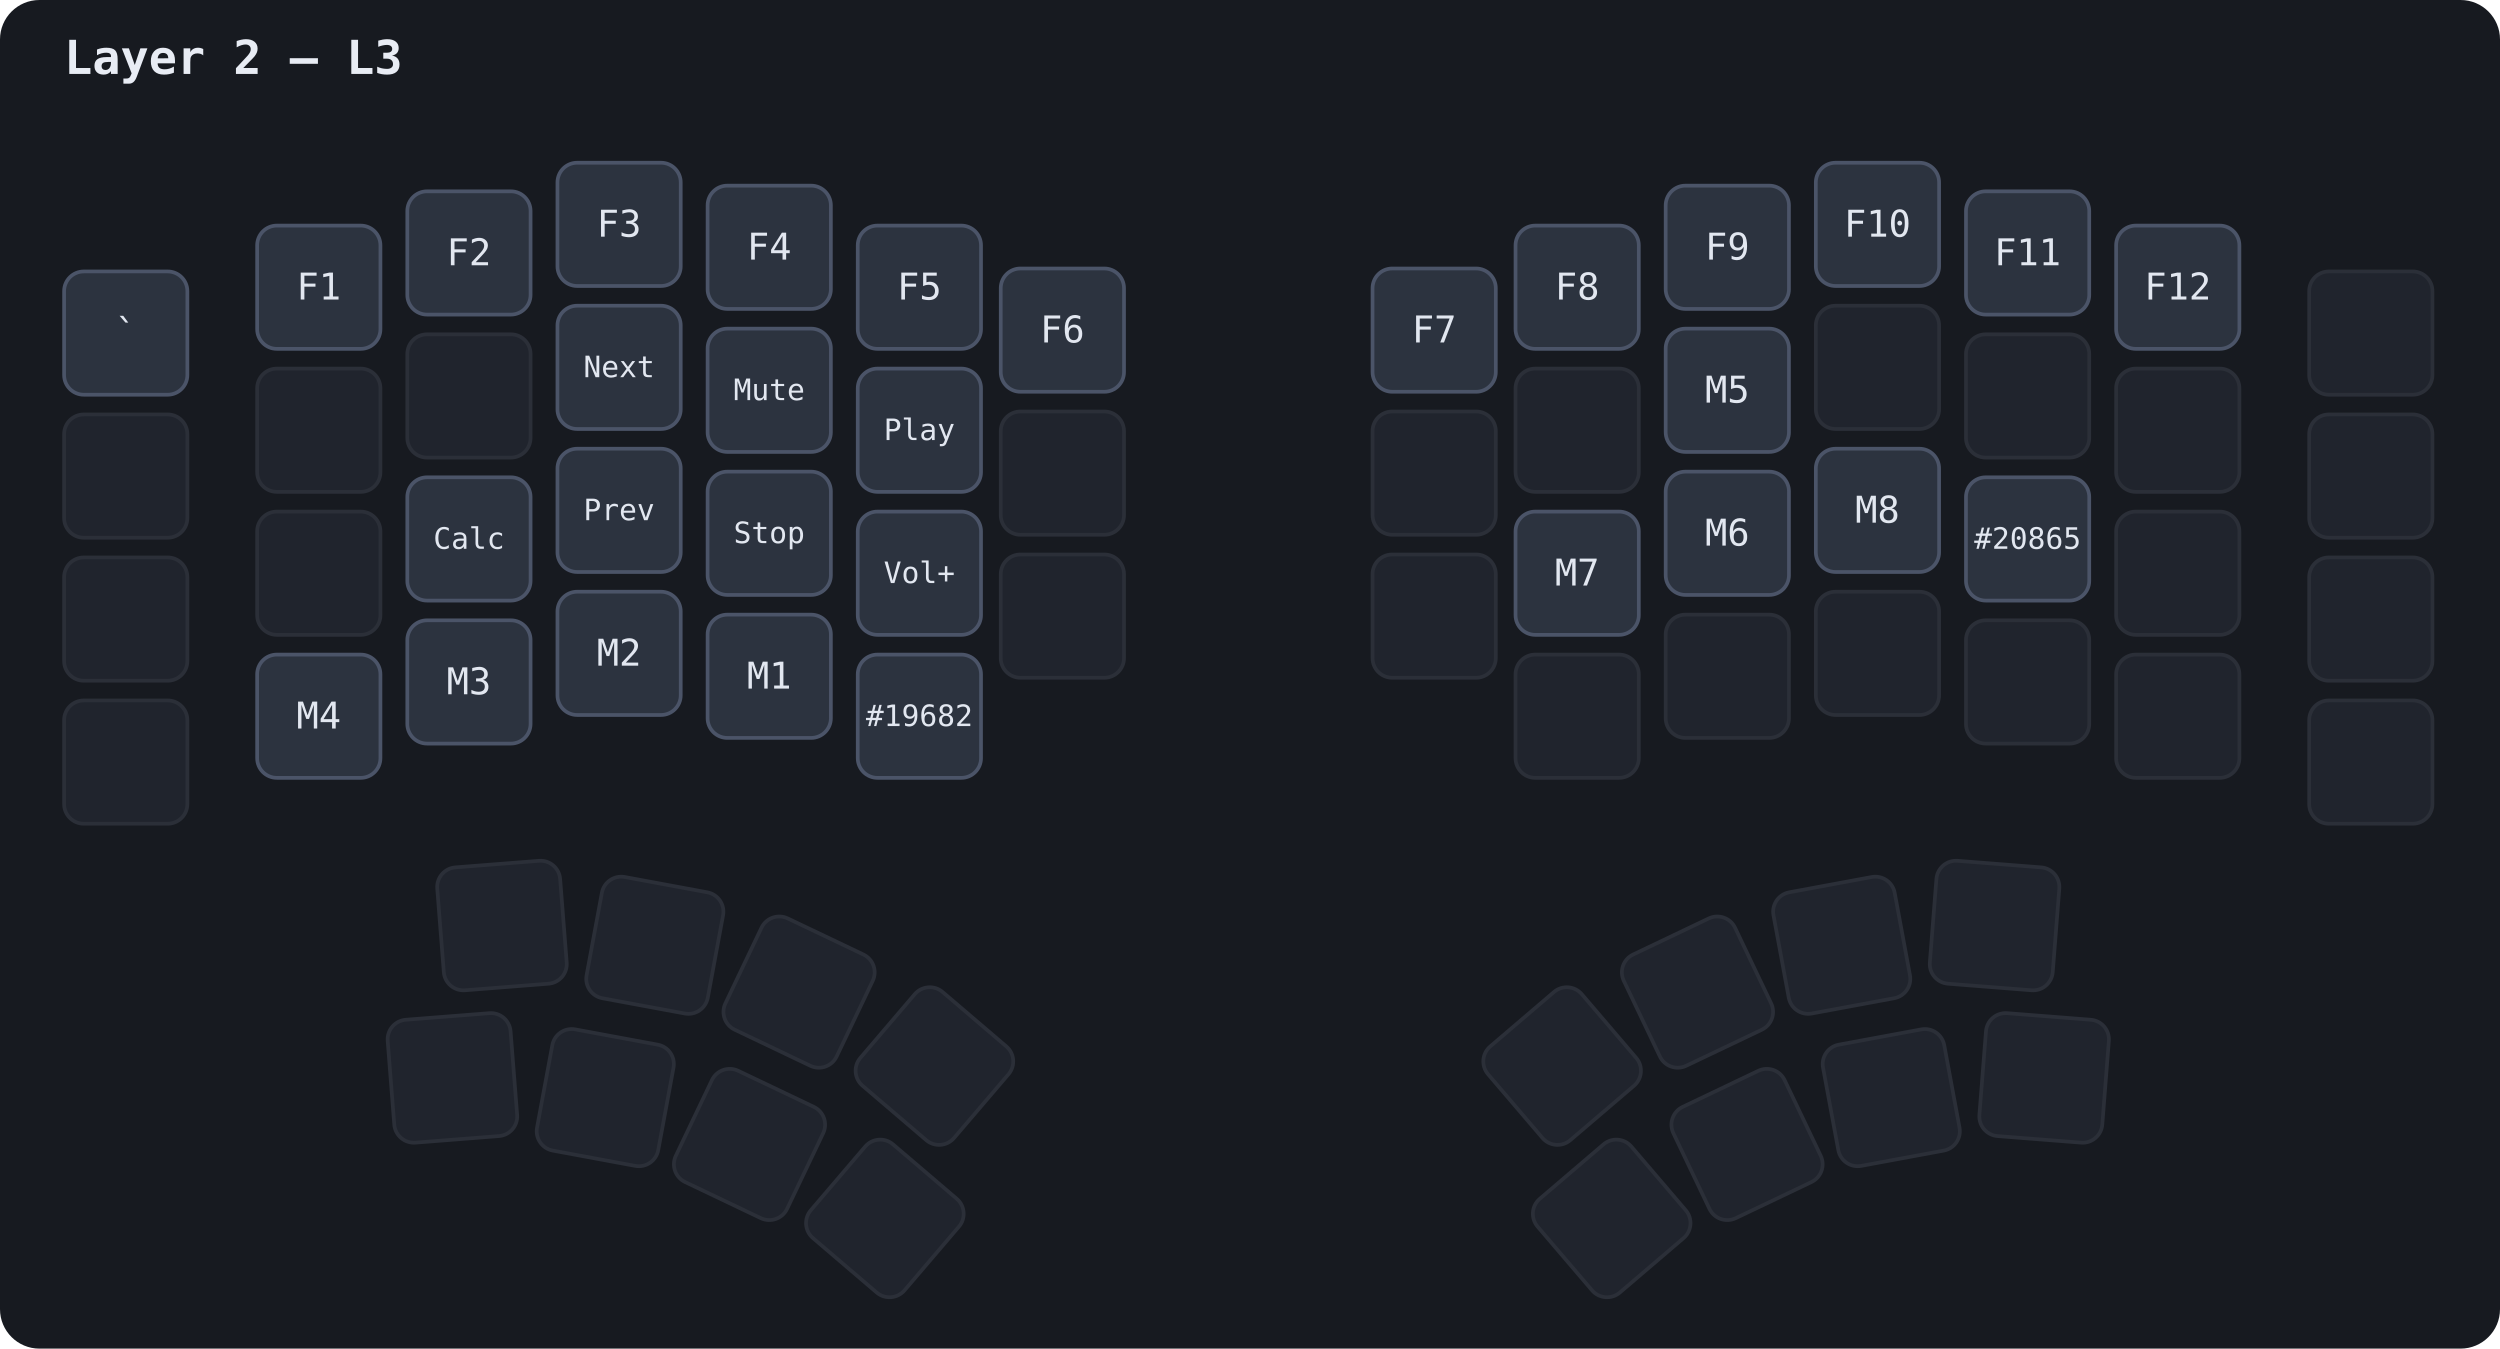
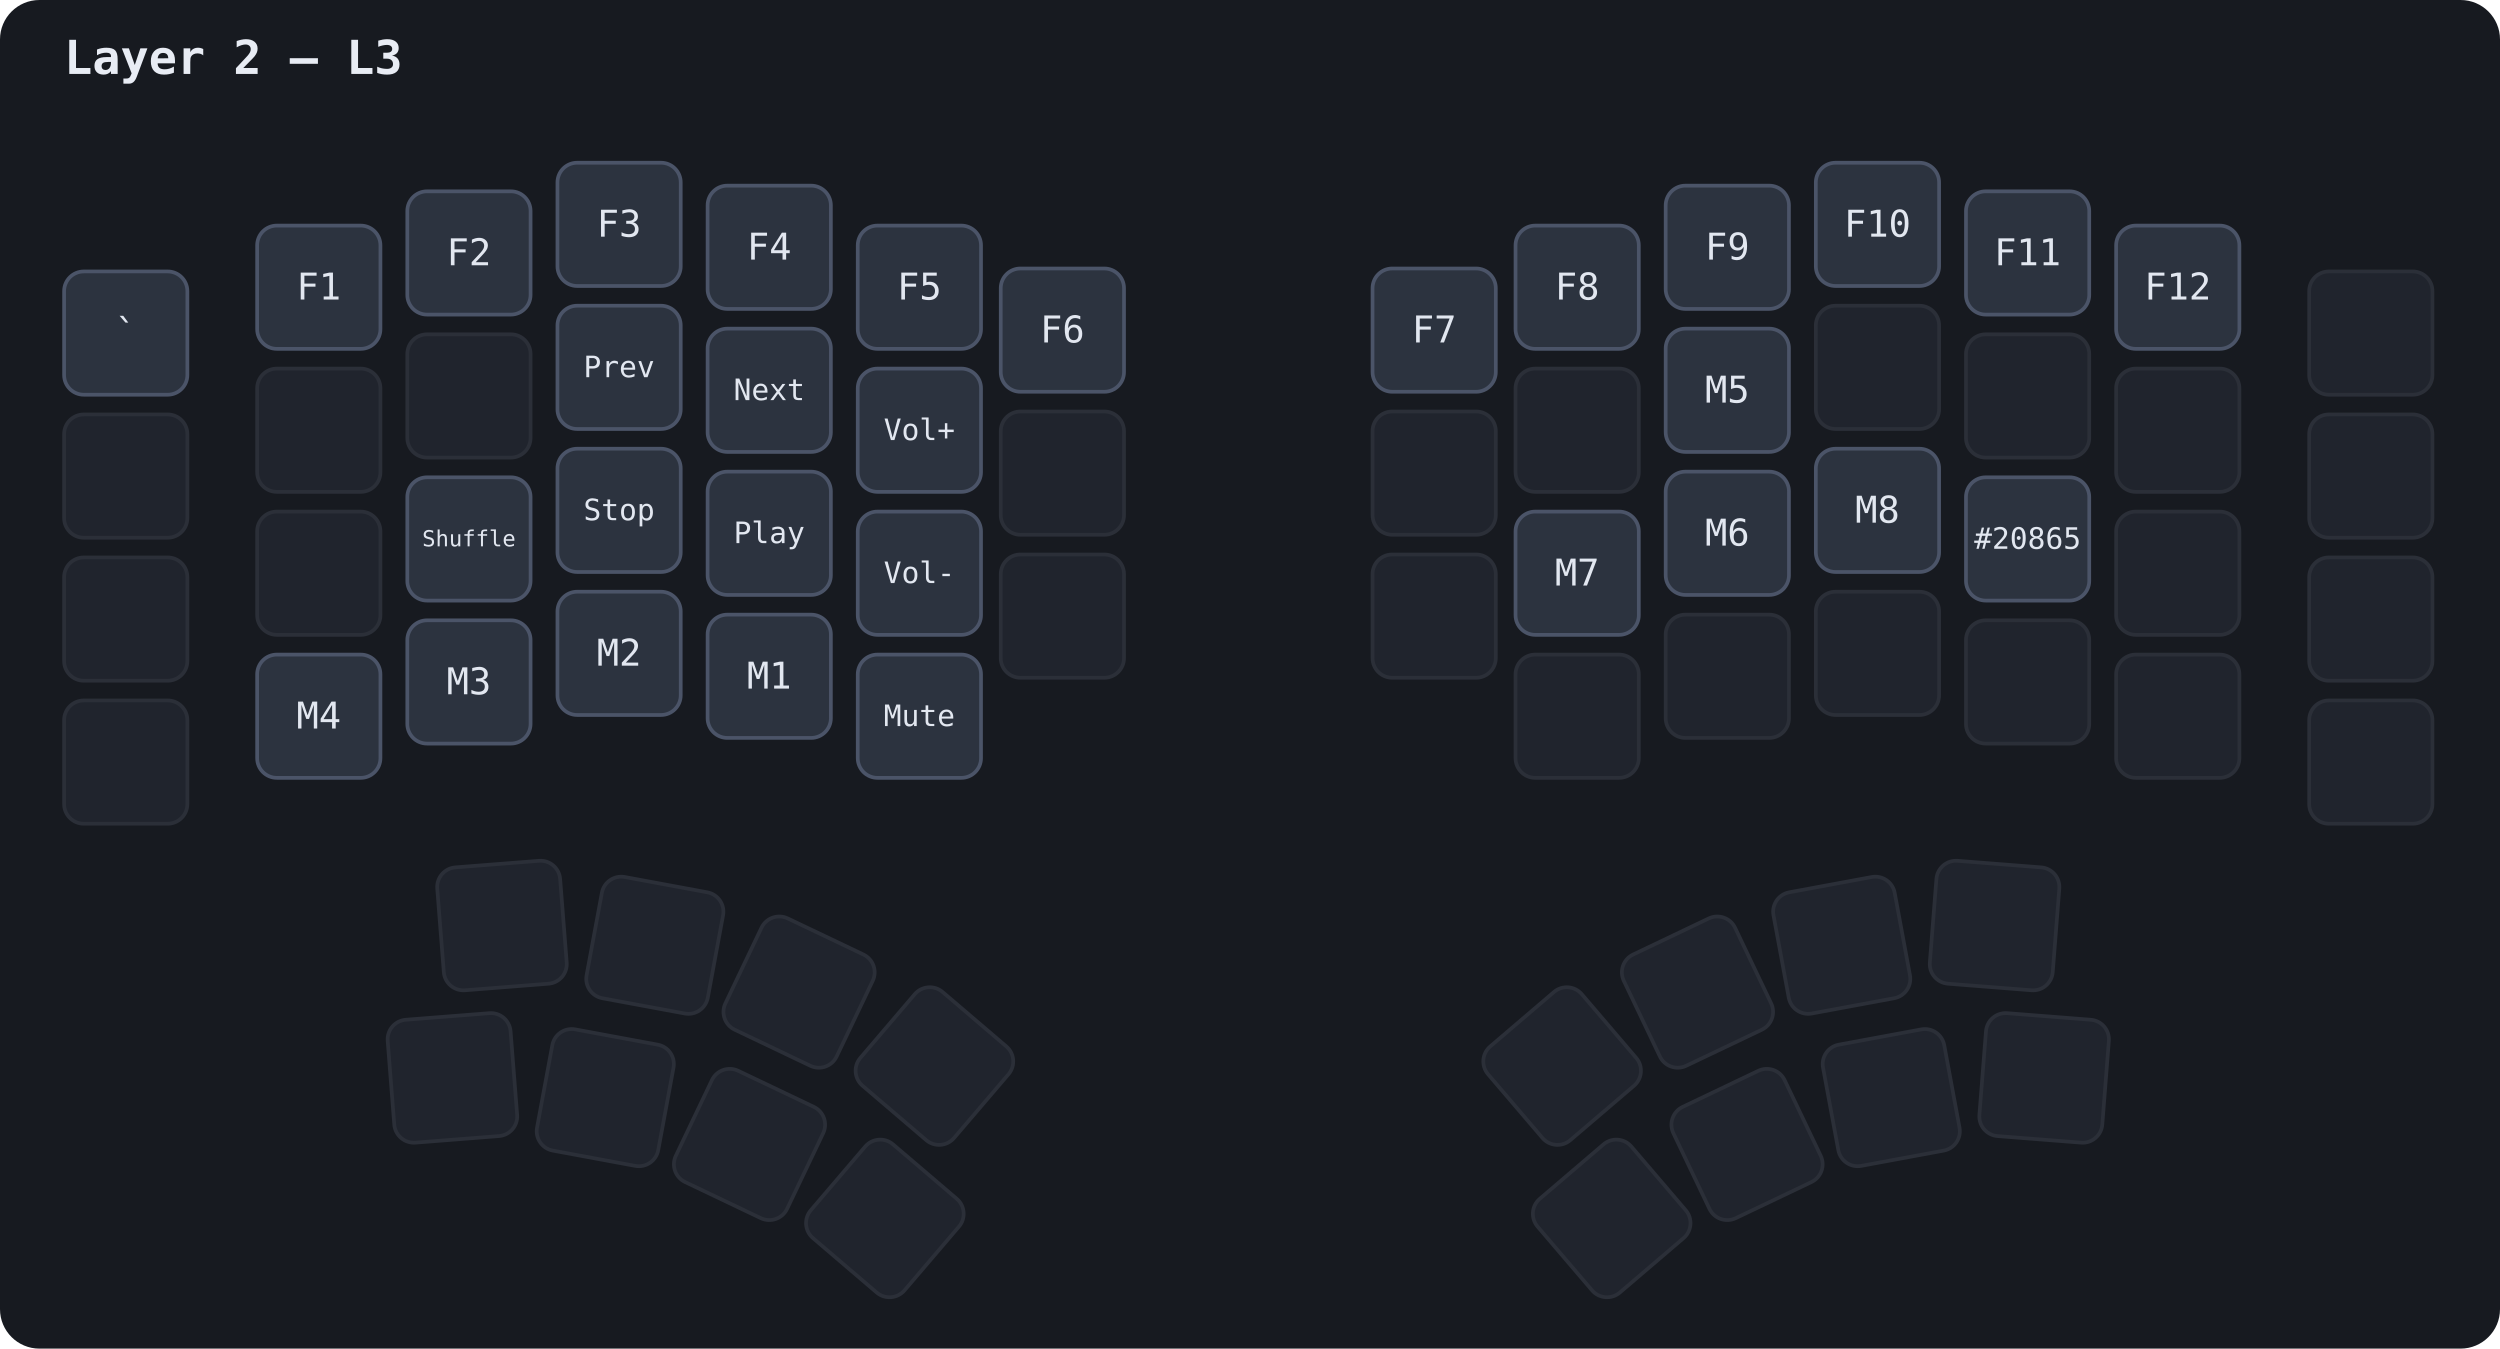
<svg xmlns="http://www.w3.org/2000/svg" width="1014" height="547" viewBox="0 0 1014 547" font-family="ui-monospace,Menlo,monospace">
  <rect width="1014" height="547" rx="16" fill="#171a20" />
  <text x="26" y="30" fill="#e8ecf4" font-size="19" font-weight="700">Layer 2 — L3</text>
  <rect x="26.0" y="110.1" width="50" height="50" rx="8" fill="#2c333f" stroke="#4b5468" stroke-width="1.5" />
  <text x="51.0" y="140.1" text-anchor="middle" fill="#e2e7f0" font-size="15">`</text>
  <rect x="104.3" y="91.5" width="50" height="50" rx="8" fill="#2c333f" stroke="#4b5468" stroke-width="1.5" />
  <text x="129.3" y="121.5" text-anchor="middle" fill="#e2e7f0" font-size="15">F1</text>
  <rect x="165.2" y="77.6" width="50" height="50" rx="8" fill="#2c333f" stroke="#4b5468" stroke-width="1.5" />
  <text x="190.2" y="107.6" text-anchor="middle" fill="#e2e7f0" font-size="15">F2</text>
  <rect x="226.1" y="66.0" width="50" height="50" rx="8" fill="#2c333f" stroke="#4b5468" stroke-width="1.5" />
  <text x="251.1" y="96.0" text-anchor="middle" fill="#e2e7f0" font-size="15">F3</text>
  <rect x="287.0" y="75.3" width="50" height="50" rx="8" fill="#2c333f" stroke="#4b5468" stroke-width="1.5" />
  <text x="312.0" y="105.3" text-anchor="middle" fill="#e2e7f0" font-size="15">F4</text>
  <rect x="347.9" y="91.5" width="50" height="50" rx="8" fill="#2c333f" stroke="#4b5468" stroke-width="1.5" />
  <text x="372.9" y="121.5" text-anchor="middle" fill="#e2e7f0" font-size="15">F5</text>
  <rect x="405.9" y="108.9" width="50" height="50" rx="8" fill="#2c333f" stroke="#4b5468" stroke-width="1.5" />
  <text x="430.9" y="138.9" text-anchor="middle" fill="#e2e7f0" font-size="15">F6</text>
  <rect x="556.7" y="108.9" width="50" height="50" rx="8" fill="#2c333f" stroke="#4b5468" stroke-width="1.5" />
  <text x="581.7" y="138.9" text-anchor="middle" fill="#e2e7f0" font-size="15">F7</text>
  <rect x="614.7" y="91.5" width="50" height="50" rx="8" fill="#2c333f" stroke="#4b5468" stroke-width="1.5" />
  <text x="639.7" y="121.5" text-anchor="middle" fill="#e2e7f0" font-size="15">F8</text>
  <rect x="675.6" y="75.3" width="50" height="50" rx="8" fill="#2c333f" stroke="#4b5468" stroke-width="1.5" />
  <text x="700.6" y="105.3" text-anchor="middle" fill="#e2e7f0" font-size="15">F9</text>
  <rect x="736.5" y="66.0" width="50" height="50" rx="8" fill="#2c333f" stroke="#4b5468" stroke-width="1.5" />
  <text x="761.5" y="96.0" text-anchor="middle" fill="#e2e7f0" font-size="15">F10</text>
  <rect x="797.4" y="77.6" width="50" height="50" rx="8" fill="#2c333f" stroke="#4b5468" stroke-width="1.5" />
  <text x="822.4" y="107.6" text-anchor="middle" fill="#e2e7f0" font-size="15">F11</text>
  <rect x="858.3" y="91.5" width="50" height="50" rx="8" fill="#2c333f" stroke="#4b5468" stroke-width="1.5" />
  <text x="883.3" y="121.5" text-anchor="middle" fill="#e2e7f0" font-size="15">F12</text>
  <rect x="936.6" y="110.1" width="50" height="50" rx="8" fill="#20242d" stroke="#2b2f38" stroke-width="1.5" />
  <rect x="26.0" y="168.1" width="50" height="50" rx="8" fill="#20242d" stroke="#2b2f38" stroke-width="1.5" />
  <rect x="104.3" y="149.5" width="50" height="50" rx="8" fill="#20242d" stroke="#2b2f38" stroke-width="1.5" />
  <rect x="165.2" y="135.6" width="50" height="50" rx="8" fill="#20242d" stroke="#2b2f38" stroke-width="1.5" />
  <rect x="226.1" y="124.0" width="50" height="50" rx="8" fill="#2c333f" stroke="#4b5468" stroke-width="1.5" />
-   <text x="251.1" y="153.0" text-anchor="middle" fill="#e2e7f0" font-size="12">Next</text>
+   <text x="251.1" y="153.0" text-anchor="middle" fill="#e2e7f0" font-size="12">Prev</text>
  <rect x="287.0" y="133.3" width="50" height="50" rx="8" fill="#2c333f" stroke="#4b5468" stroke-width="1.5" />
-   <text x="312.0" y="162.3" text-anchor="middle" fill="#e2e7f0" font-size="12">Mute</text>
+   <text x="312.0" y="162.3" text-anchor="middle" fill="#e2e7f0" font-size="12">Next</text>
  <rect x="347.9" y="149.5" width="50" height="50" rx="8" fill="#2c333f" stroke="#4b5468" stroke-width="1.5" />
-   <text x="372.9" y="178.5" text-anchor="middle" fill="#e2e7f0" font-size="12">Play</text>
+   <text x="372.9" y="178.5" text-anchor="middle" fill="#e2e7f0" font-size="12">Vol+</text>
  <rect x="405.9" y="166.9" width="50" height="50" rx="8" fill="#20242d" stroke="#2b2f38" stroke-width="1.5" />
  <rect x="556.7" y="166.9" width="50" height="50" rx="8" fill="#20242d" stroke="#2b2f38" stroke-width="1.5" />
  <rect x="614.7" y="149.5" width="50" height="50" rx="8" fill="#20242d" stroke="#2b2f38" stroke-width="1.5" />
  <rect x="675.6" y="133.3" width="50" height="50" rx="8" fill="#2c333f" stroke="#4b5468" stroke-width="1.5" />
  <text x="700.6" y="163.3" text-anchor="middle" fill="#e2e7f0" font-size="15">M5</text>
  <rect x="736.5" y="124.0" width="50" height="50" rx="8" fill="#20242d" stroke="#2b2f38" stroke-width="1.5" />
  <rect x="797.4" y="135.6" width="50" height="50" rx="8" fill="#20242d" stroke="#2b2f38" stroke-width="1.5" />
  <rect x="858.3" y="149.5" width="50" height="50" rx="8" fill="#20242d" stroke="#2b2f38" stroke-width="1.5" />
  <rect x="936.6" y="168.1" width="50" height="50" rx="8" fill="#20242d" stroke="#2b2f38" stroke-width="1.5" />
  <rect x="26.0" y="226.1" width="50" height="50" rx="8" fill="#20242d" stroke="#2b2f38" stroke-width="1.5" />
  <rect x="104.3" y="207.5" width="50" height="50" rx="8" fill="#20242d" stroke="#2b2f38" stroke-width="1.5" />
  <rect x="165.2" y="193.6" width="50" height="50" rx="8" fill="#2c333f" stroke="#4b5468" stroke-width="1.5" />
-   <text x="190.2" y="222.6" text-anchor="middle" fill="#e2e7f0" font-size="12">Calc</text>
+   <text x="190.2" y="221.6" text-anchor="middle" fill="#e2e7f0" font-size="9">Shuffle</text>
  <rect x="226.1" y="182.0" width="50" height="50" rx="8" fill="#2c333f" stroke="#4b5468" stroke-width="1.5" />
-   <text x="251.1" y="211.0" text-anchor="middle" fill="#e2e7f0" font-size="12">Prev</text>
+   <text x="251.1" y="211.0" text-anchor="middle" fill="#e2e7f0" font-size="12">Stop</text>
  <rect x="287.0" y="191.3" width="50" height="50" rx="8" fill="#2c333f" stroke="#4b5468" stroke-width="1.5" />
-   <text x="312.0" y="220.3" text-anchor="middle" fill="#e2e7f0" font-size="12">Stop</text>
+   <text x="312.0" y="220.3" text-anchor="middle" fill="#e2e7f0" font-size="12">Play</text>
  <rect x="347.9" y="207.5" width="50" height="50" rx="8" fill="#2c333f" stroke="#4b5468" stroke-width="1.5" />
-   <text x="372.9" y="236.5" text-anchor="middle" fill="#e2e7f0" font-size="12">Vol+</text>
+   <text x="372.9" y="236.5" text-anchor="middle" fill="#e2e7f0" font-size="12">Vol-</text>
  <rect x="405.9" y="224.9" width="50" height="50" rx="8" fill="#20242d" stroke="#2b2f38" stroke-width="1.5" />
  <rect x="556.7" y="224.9" width="50" height="50" rx="8" fill="#20242d" stroke="#2b2f38" stroke-width="1.5" />
  <rect x="614.7" y="207.5" width="50" height="50" rx="8" fill="#2c333f" stroke="#4b5468" stroke-width="1.5" />
  <text x="639.7" y="237.5" text-anchor="middle" fill="#e2e7f0" font-size="15">M7</text>
  <rect x="675.6" y="191.3" width="50" height="50" rx="8" fill="#2c333f" stroke="#4b5468" stroke-width="1.5" />
  <text x="700.6" y="221.3" text-anchor="middle" fill="#e2e7f0" font-size="15">M6</text>
  <rect x="736.5" y="182.0" width="50" height="50" rx="8" fill="#2c333f" stroke="#4b5468" stroke-width="1.5" />
  <text x="761.5" y="212.0" text-anchor="middle" fill="#e2e7f0" font-size="15">M8</text>
  <rect x="797.4" y="193.6" width="50" height="50" rx="8" fill="#2c333f" stroke="#4b5468" stroke-width="1.5" />
  <text x="822.4" y="222.6" text-anchor="middle" fill="#e2e7f0" font-size="12">#20865</text>
  <rect x="858.3" y="207.5" width="50" height="50" rx="8" fill="#20242d" stroke="#2b2f38" stroke-width="1.5" />
  <rect x="936.6" y="226.1" width="50" height="50" rx="8" fill="#20242d" stroke="#2b2f38" stroke-width="1.5" />
  <rect x="26.0" y="284.1" width="50" height="50" rx="8" fill="#20242d" stroke="#2b2f38" stroke-width="1.5" />
  <rect x="104.3" y="265.5" width="50" height="50" rx="8" fill="#2c333f" stroke="#4b5468" stroke-width="1.5" />
  <text x="129.3" y="295.5" text-anchor="middle" fill="#e2e7f0" font-size="15">M4</text>
  <rect x="165.2" y="251.6" width="50" height="50" rx="8" fill="#2c333f" stroke="#4b5468" stroke-width="1.5" />
  <text x="190.2" y="281.6" text-anchor="middle" fill="#e2e7f0" font-size="15">M3</text>
  <rect x="226.1" y="240.0" width="50" height="50" rx="8" fill="#2c333f" stroke="#4b5468" stroke-width="1.5" />
  <text x="251.1" y="270.0" text-anchor="middle" fill="#e2e7f0" font-size="15">M2</text>
  <rect x="287.0" y="249.3" width="50" height="50" rx="8" fill="#2c333f" stroke="#4b5468" stroke-width="1.5" />
  <text x="312.0" y="279.3" text-anchor="middle" fill="#e2e7f0" font-size="15">M1</text>
  <rect x="347.9" y="265.5" width="50" height="50" rx="8" fill="#2c333f" stroke="#4b5468" stroke-width="1.5" />
-   <text x="372.9" y="294.5" text-anchor="middle" fill="#e2e7f0" font-size="12">#19682</text>
+   <text x="372.9" y="294.5" text-anchor="middle" fill="#e2e7f0" font-size="12">Mute</text>
  <rect x="614.7" y="265.5" width="50" height="50" rx="8" fill="#20242d" stroke="#2b2f38" stroke-width="1.5" />
  <rect x="675.6" y="249.3" width="50" height="50" rx="8" fill="#20242d" stroke="#2b2f38" stroke-width="1.5" />
  <rect x="736.5" y="240.0" width="50" height="50" rx="8" fill="#20242d" stroke="#2b2f38" stroke-width="1.5" />
  <rect x="797.4" y="251.6" width="50" height="50" rx="8" fill="#20242d" stroke="#2b2f38" stroke-width="1.5" />
  <rect x="858.3" y="265.5" width="50" height="50" rx="8" fill="#20242d" stroke="#2b2f38" stroke-width="1.5" />
  <rect x="936.6" y="284.1" width="50" height="50" rx="8" fill="#20242d" stroke="#2b2f38" stroke-width="1.5" />
  <rect x="178.6" y="350.4" width="50" height="50" rx="8" fill="#20242d" stroke="#2b2f38" stroke-width="1.5" transform="rotate(-4.5 203.6 375.4)" />
  <rect x="240.6" y="358.4" width="50" height="50" rx="8" fill="#20242d" stroke="#2b2f38" stroke-width="1.5" transform="rotate(10.5 265.6 383.4)" />
  <rect x="299.1" y="377.4" width="50" height="50" rx="8" fill="#20242d" stroke="#2b2f38" stroke-width="1.5" transform="rotate(25.5 324.1 402.4)" />
  <rect x="354.0" y="407.4" width="50" height="50" rx="8" fill="#20242d" stroke="#2b2f38" stroke-width="1.5" transform="rotate(40.5 379.0 432.4)" />
  <rect x="158.5" y="412.2" width="50" height="50" rx="8" fill="#20242d" stroke="#2b2f38" stroke-width="1.5" transform="rotate(-4.5 183.5 437.2)" />
  <rect x="220.5" y="420.2" width="50" height="50" rx="8" fill="#20242d" stroke="#2b2f38" stroke-width="1.5" transform="rotate(10.5 245.5 445.2)" />
  <rect x="279.0" y="439.2" width="50" height="50" rx="8" fill="#20242d" stroke="#2b2f38" stroke-width="1.5" transform="rotate(25.5 304.0 464.2)" />
  <rect x="333.9" y="469.2" width="50" height="50" rx="8" fill="#20242d" stroke="#2b2f38" stroke-width="1.5" transform="rotate(40.5 358.9 494.2)" />
  <rect x="784.0" y="350.4" width="50" height="50" rx="8" fill="#20242d" stroke="#2b2f38" stroke-width="1.5" transform="rotate(4.5 809.0 375.4)" />
  <rect x="722.0" y="358.4" width="50" height="50" rx="8" fill="#20242d" stroke="#2b2f38" stroke-width="1.5" transform="rotate(-10.5 747.0 383.4)" />
  <rect x="663.5" y="377.4" width="50" height="50" rx="8" fill="#20242d" stroke="#2b2f38" stroke-width="1.5" transform="rotate(-25.5 688.5 402.4)" />
  <rect x="608.6" y="407.4" width="50" height="50" rx="8" fill="#20242d" stroke="#2b2f38" stroke-width="1.5" transform="rotate(-40.5 633.6 432.4)" />
  <rect x="804.1" y="412.2" width="50" height="50" rx="8" fill="#20242d" stroke="#2b2f38" stroke-width="1.5" transform="rotate(4.5 829.1 437.2)" />
  <rect x="742.1" y="420.2" width="50" height="50" rx="8" fill="#20242d" stroke="#2b2f38" stroke-width="1.5" transform="rotate(-10.5 767.1 445.2)" />
  <rect x="683.6" y="439.2" width="50" height="50" rx="8" fill="#20242d" stroke="#2b2f38" stroke-width="1.5" transform="rotate(-25.5 708.6 464.2)" />
  <rect x="628.7" y="469.2" width="50" height="50" rx="8" fill="#20242d" stroke="#2b2f38" stroke-width="1.5" transform="rotate(-40.5 653.7 494.2)" />
</svg>
